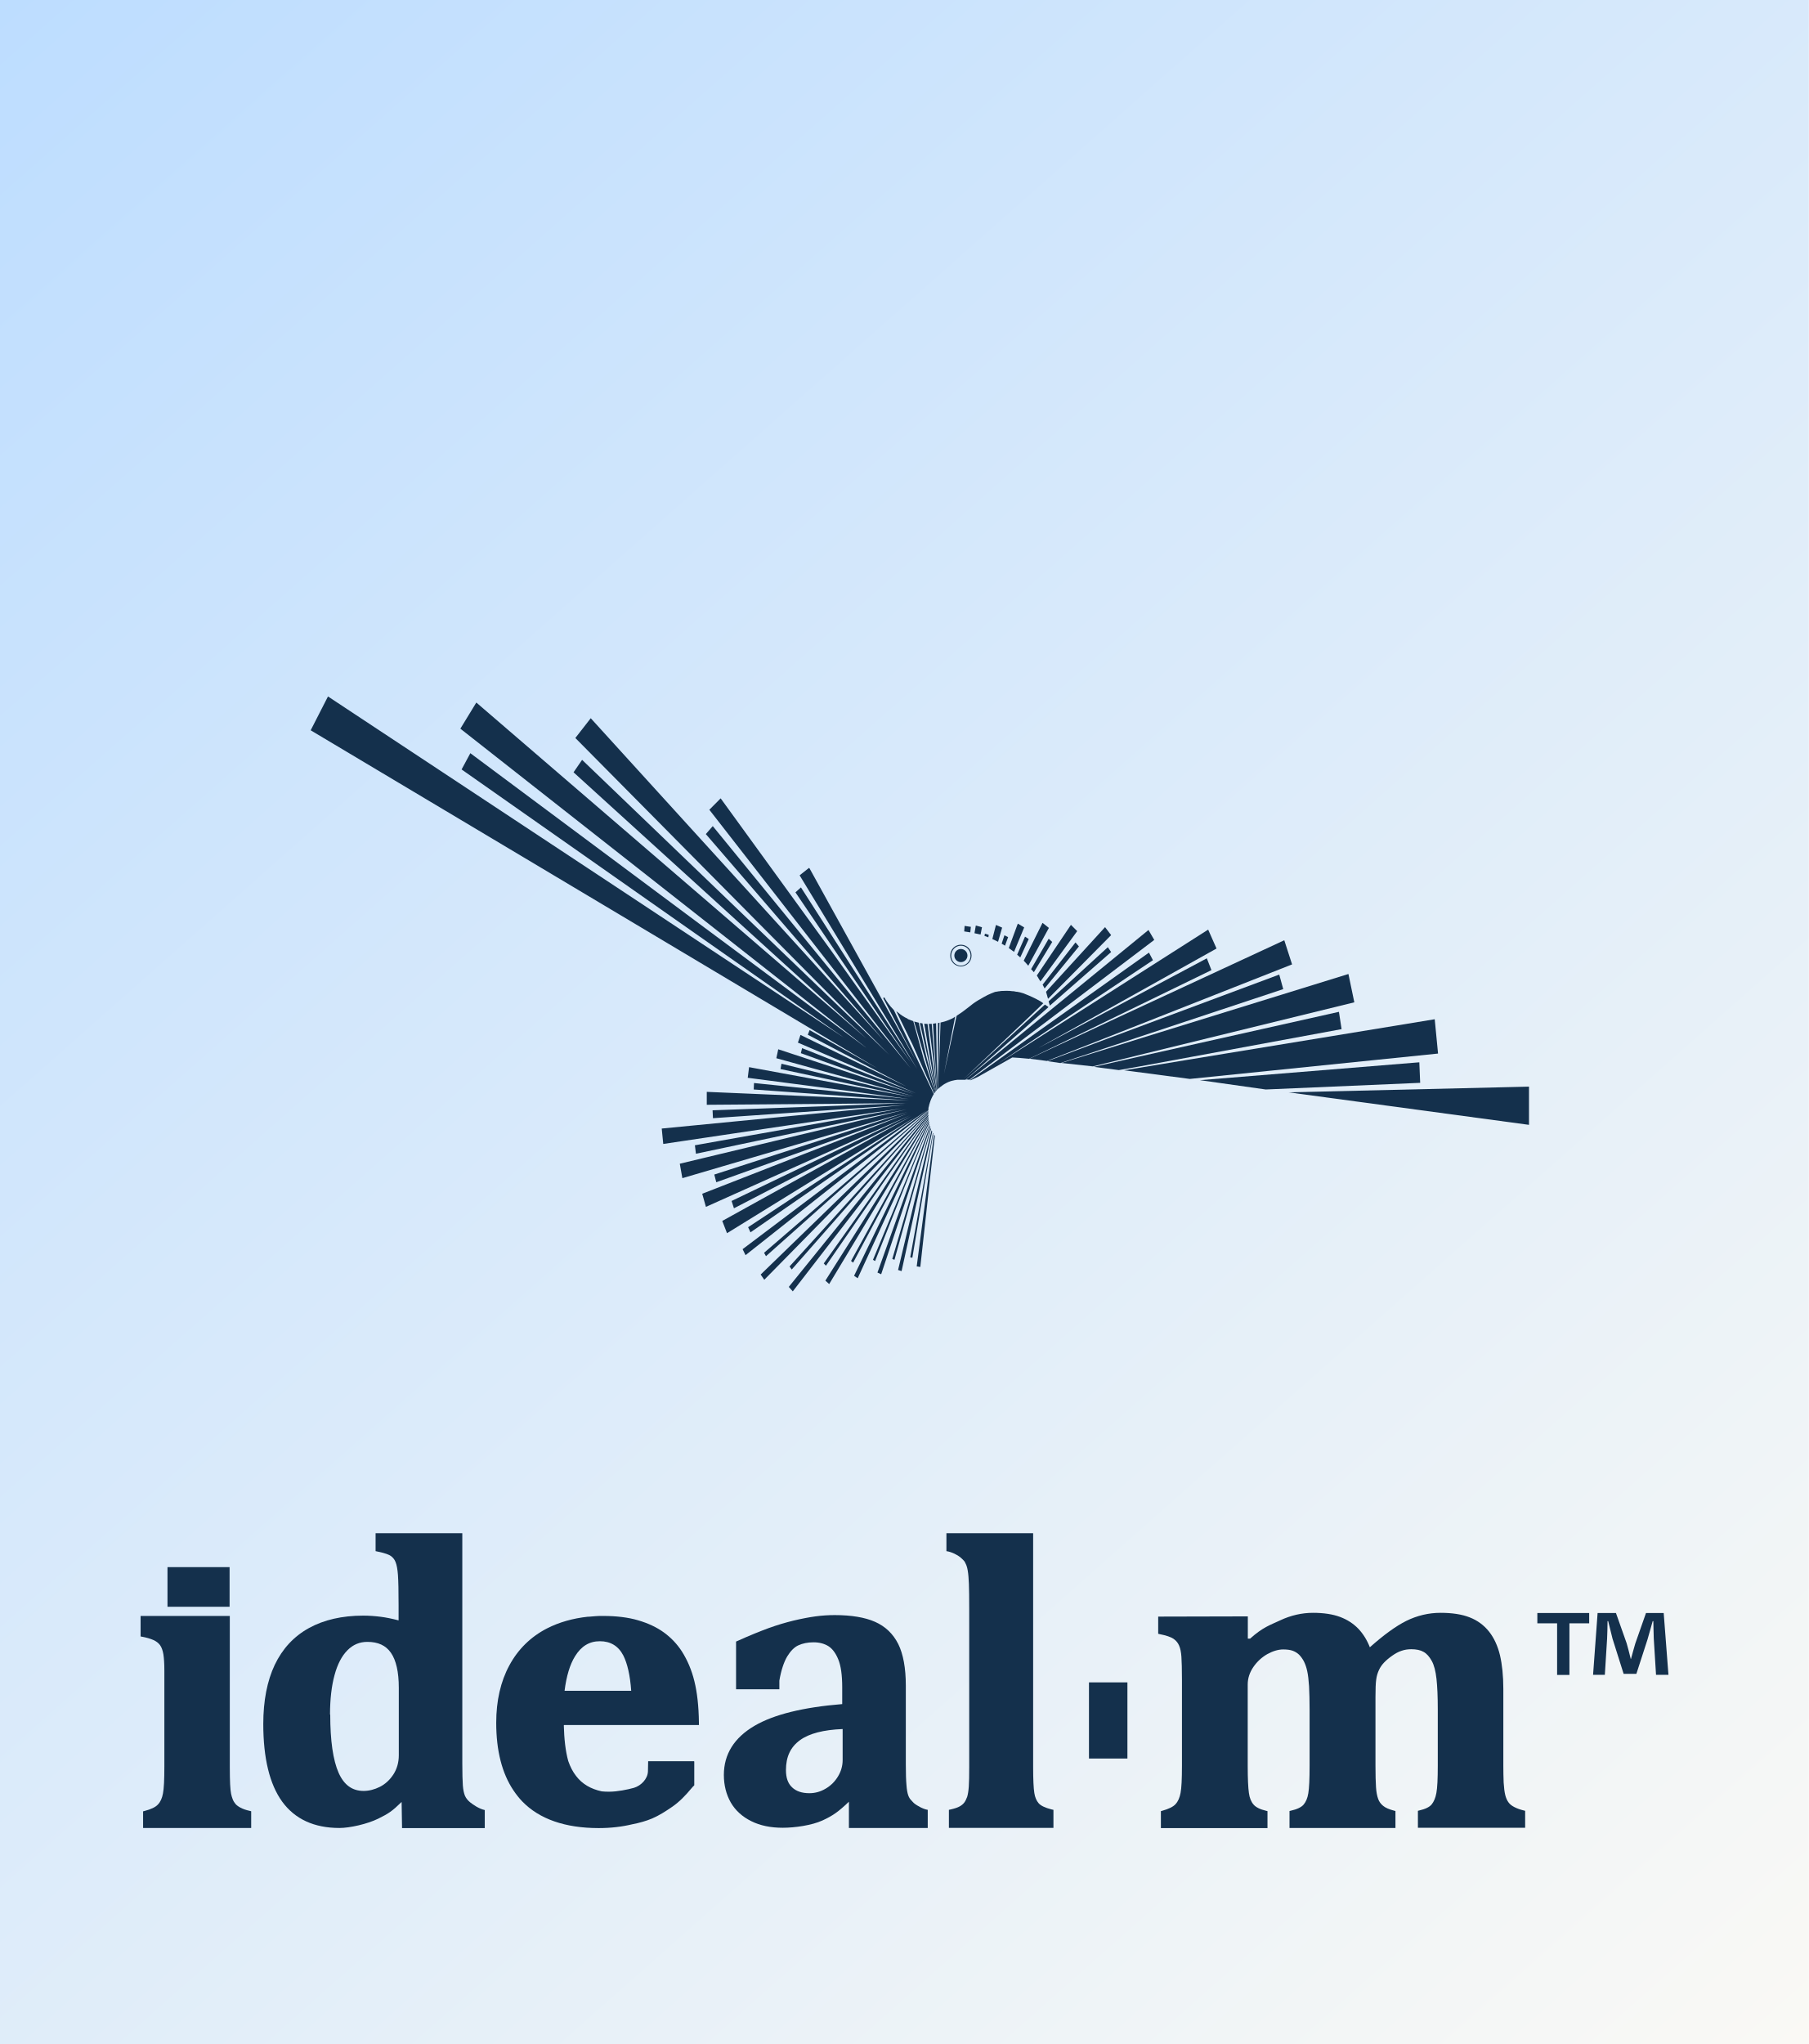
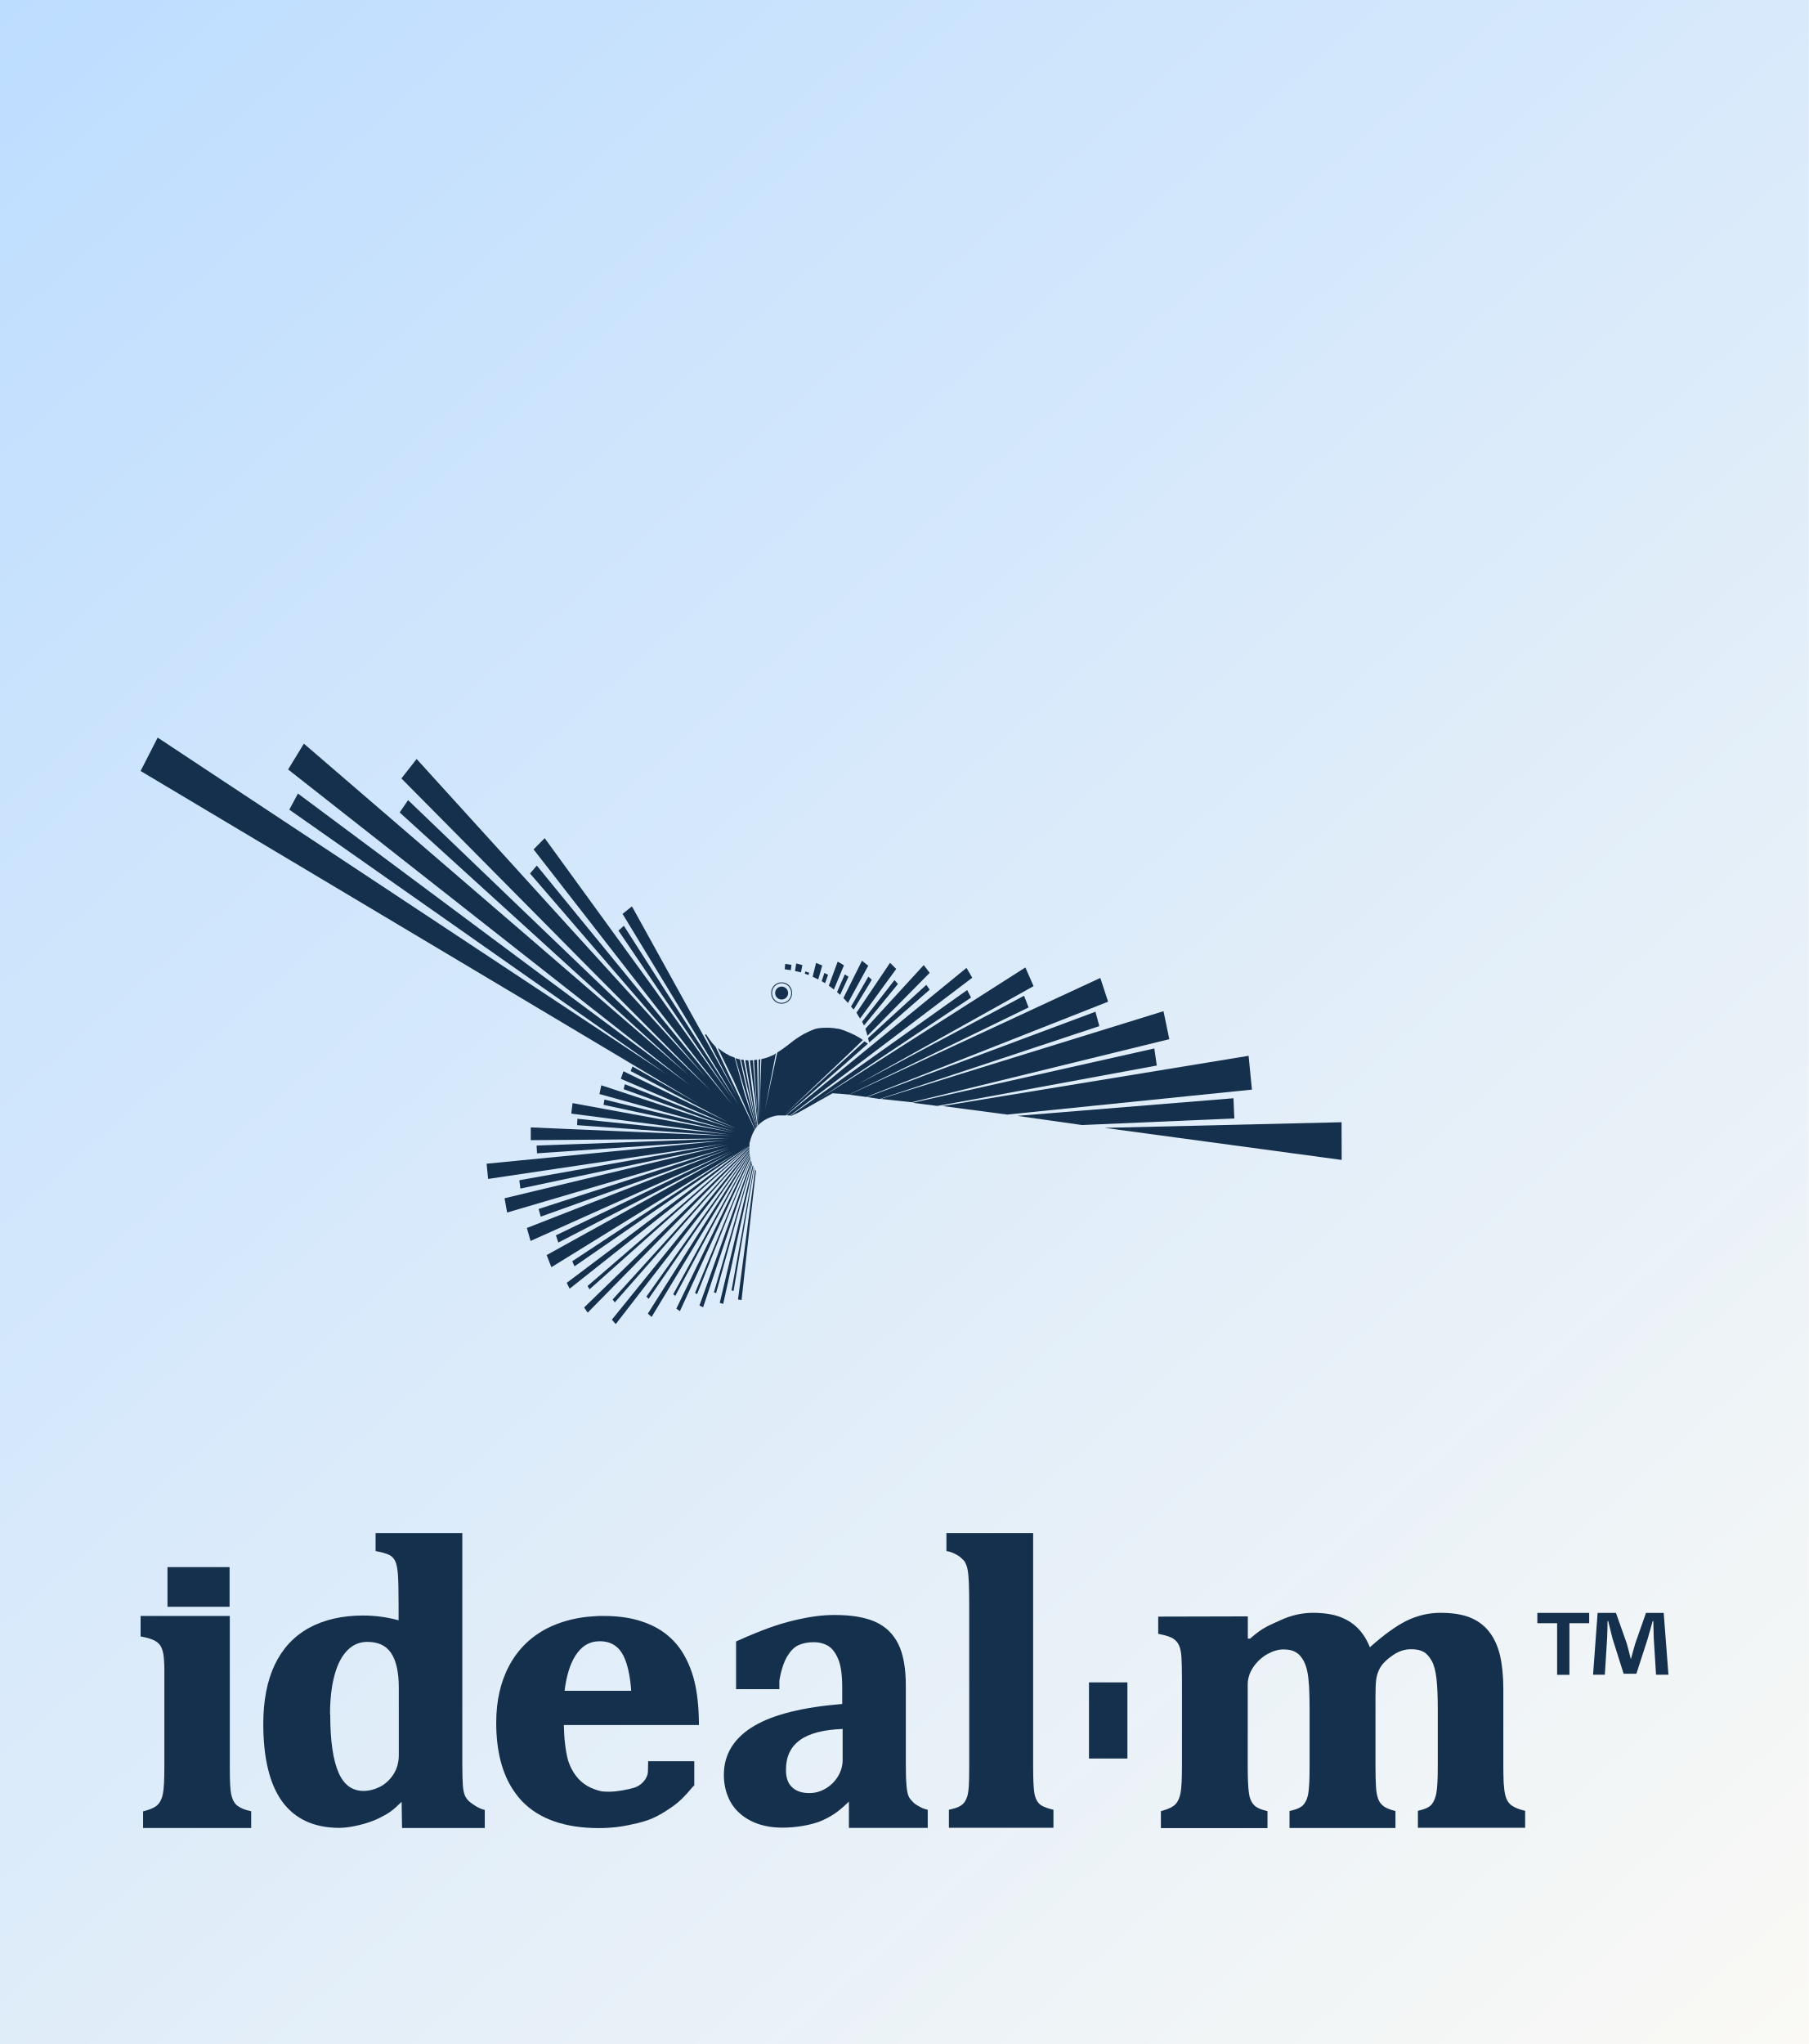
<svg xmlns="http://www.w3.org/2000/svg" id="Layer_2" data-name="Layer 2" viewBox="-13.02 -60 167.5 189.24">
  <defs>
    <linearGradient id="placa" gradientUnits="userSpaceOnUse" x1="-13.02" y1="-60" x2="154.48" y2="129.24">
      <stop offset="0" stop-color="#BDDDFF" />
      <stop offset="1" stop-color="#FAF9F5" />
    </linearGradient>
  </defs>
  <g id="Layer_1-2" data-name="Layer 1">
    <rect x="-13.02" y="-60" width="167.5" height="189.24" fill="url(#placa)" />
-     <g>
-       <g id="passaro-proporcao" transform="translate(15.75 4.48) scale(0.88)">
-         <path d="M69.41,24.81l.06-.57-.66-.1-.04.58c.21.03.43.06.64.1h0Z" fill="#14304c" />
-         <polygon points="70.64 24.28 69.99 24.1 69.85 24.91 70.49 25.05 70.64 24.28" fill="#14304c" />
-         <polygon points="72.76 24.32 72.11 24.04 71.73 25.52 72.33 25.81 72.76 24.32" fill="#14304c" />
-         <path d="M74.01,26.88l1.07-2.58-.67-.4-.95,2.57c.19.13.37.26.55.4h0Z" fill="#14304c" />
-         <path d="M75.51,28.33h0s2.17-3.98,2.17-3.98l-.67-.53-1.98,3.98c.17.17.33.35.48.53Z" fill="#14304c" />
-         <path d="M76.56,29.61c.08.12.15.23.23.37h0s3.87-5.29,3.87-5.29l-.66-.66-3.59,5.33c.05.09.11.17.15.24Z" fill="#14304c" />
-         <polygon points="77.59 31.81 84.23 25.11 83.59 24.27 77.38 31.07 77.59 31.81" fill="#14304c" />
-         <polygon points="118.28 33.96 92.14 38.25 85.6 39.33 92.51 40.24 118.63 37.57 118.28 33.96" fill="#14304c" />
-         <polygon points="71.35 25.08 70.95 24.96 70.9 25.19 71.31 25.34 71.35 25.08" fill="#14304c" />
-         <path d="M73.06,26.22h0s.33-.9.33-.9l-.39-.19-.29.88c.11.06.22.13.35.21Z" fill="#14304c" />
-         <path d="M74.67,27.45h0s.89-1.93.89-1.93l-.39-.25-.83,1.9c.12.1.22.19.32.28Z" fill="#14304c" />
-         <path d="M75.82,28.7s.05.06.1.11l.02.02c.06.07.13.14.16.18h0s1.93-3.18,1.93-3.18l-.37-.34-1.86,3.21Z" fill="#14304c" />
-         <polygon points="77.02 30.32 77.23 30.72 80.84 26.3 80.48 25.88 77.02 30.32" fill="#14304c" />
-         <path d="M77.65,32.08c.02.07.04.15.06.21.02.08.04.16.07.24h0s6.45-5.64,6.45-5.64l-.35-.51-6.23,5.7Z" fill="#14304c" />
-         <path d="M88.77,25.62l-.61-1.05-11.1,9.07-8.11,6.65c.12,0,.24.02.36.04h0s8.1-6.11,8.1-6.11l11.35-8.6Z" fill="#14304c" />
-         <path d="M65.59,41.8s.06-.09.09-.14l-1.2-3.59h.01s-.01-.03-.01-.03l-1.07-3.88c-.15-.05-.3-.11-.48-.18l-.11-.05v-.02c-.38-.18-.73-.41-1.03-.67-.03-.02-.06-.04-.08-.06h-.01s-.06-.05-.08-.07h0s1.71,3.51,1.71,3.51l2.28,5.17Z" fill="#14304c" />
-         <path d="M94.78,28.78l-.48-1.23-17.84,9.5,18.86-10.53-.88-1.99-14.23,9.07-7.93,5.06,5.06-3.38,11.29-7.53-.42-.8-11.11,7.9-7.74,5.52s.03,0,.04,0c.02,0,.04,0,.05,0h0s.73-.33.73-.33l3.65-2.06.77.05,1,.09,4.78-2.32,14.39-7Z" fill="#14304c" />
-         <path d="M58.36,49.34l-10.65,9.19.2.36,17.07-15.21s0-.02,0-.03c0,0,0-.02,0-.03v-.02l-6.63,5.74Z" fill="#14304c" />
-         <path d="M64.99,43.84h0s0-.09,0-.13h0s-6.69,6.49-6.69,6.49l-10.95,10.62.38.55,10.74-10.92,6.52-6.62Z" fill="#14304c" />
-         <polygon points="103.27 28.19 102.45 25.65 84.19 34.12 75.66 38.1 75.66 38.1 75.64 38.11 77.48 38.35 84.65 35.53 103.27 28.19" fill="#14304c" />
-         <polygon points="109.82 32.18 109.2 29.2 87.58 35.89 79 38.56 82.31 38.92 87.93 37.54 109.82 32.18" fill="#14304c" />
-         <polygon points="108.48 35 108.2 33.18 87.1 37.91 82.4 38.97 85.04 39.31 87.25 38.92 108.48 35" fill="#14304c" />
-         <path d="M59.5,49.92l-9.11,10.05.23.32,14.36-16.33s0-.03,0-.05c0,0,0-.02,0-.03h0s-5.47,6.04-5.47,6.04Z" fill="#14304c" />
-         <polygon points="101.92 29.26 83.95 35.96 77.55 38.36 77.56 38.36 77.54 38.37 78.89 38.57 102.34 30.79 101.92 29.26" fill="#14304c" />
-         <path d="M65,43.58s0-.04,0-.06c0,0,0-.01,0-.02v-.02s0-.02,0-.02v-.03s0,0,0,0v-.04s.02-.09.02-.15v-.06s.02,0,.02,0c0,0,.02-.09.02-.09,0-.03.01-.06.02-.09v-.04s.02-.05.03-.07l.02-.07s.03-.1.03-.1c.1-.32.24-.62.41-.89l-4.2-8.83c-.09-.09-.2-.21-.3-.33-.02-.03-.05-.05-.07-.08-.27-.33-.5-.67-.63-.93l-.13.07,3.47,6.64-4.4-7.94-6.82-12.35-.06-.04-.98.78,12.37,20.37-4.94-7.71-7.29-11.39-.58.52,7.55,11.14,4.59,6.76-8.42-11.82-11.59-15.97-1.19,1.2,21.18,27.2-8.87-10.86-11.95-14.62-.73.84,12.27,14.23,6.5,7.53-12.54-13.79L29.47,2.29l-1.62,2.08,19.05,19.24,13.97,14.08L28.56,6.67l-.9,1.31,30.81,28-16.67-14.37L17.43.64l-1.68,2.75,25.09,19.72,17.72,13.93-17.12-12.72L16.8,5.97l-.92,1.71,25.05,17.58,15.22,10.66-23.49-15.54L1.82,0,0,3.56l51.36,30.64,8.26,4.92-7.12-4.02-.19.49,10.39,5.45-11.16-5.43-.27.81,7.56,3.24,4.86,2.09-4.61-1.82-7.37-2.93-.13.53,7.42,2.68,4.44,1.61-5.5-1.82-8.74-2.88-.2.94,14.47,4-5.33-1.32-8.6-2.1-.1.56,8.64,1.85,5.19,1.1-6.65-1.22-10.49-1.93-.14,1.12,10.57,1.38,6.38.85-5.99-.62-10.3-1.06-.03.68,10.31.74,6.04.42-21.29-.91v1.36s13.13-.1,13.13-.1l7.91-.08-7.47.29-12.96.47.04.83,20.18-1.39-9.41.91-16.16,1.57.16,1.62,25.12-3.74-7.5,1.34-14.29,2.54.11.89,14.22-3,7.95-1.67-8.49,2.03-15.38,3.69.27,1.52,15.24-4.48,8.43-2.48-7.01,2.28-13.3,4.3.21.81,13.16-4.72,7.02-2.53-7.49,2.93-14.17,5.53.39,1.38,21.45-9.62-6.36,3.05-12.39,5.95.25.77,12.26-6.36,6.44-3.34-19.93,11.03.5,1.29,12.83-7.92,6.98-4.31-6.09,4.01-11.5,7.59.25.54,11.39-7.88,7.2-4.98-7.47,5.62-11.95,9.01.31.63,11.81-9.35,7.41-5.88Z" fill="#14304c" />
-         <path d="M64.99,44.09s0-.06-.01-.09l-5.45,6.72-9.22,11.4.42.47,14.27-18.46v-.04Z" fill="#14304c" />
-         <path d="M64.72,37.68h.01s0-.01,0-.01h0s-.75-3.35-.75-3.35c-.17-.04-.34-.08-.48-.12h0l1.04,3.55,1.15,3.91s.04-.05.06-.08l-1.01-3.85v-.05Z" fill="#14304c" />
-         <path d="M65.59,46.1l-.55,4.16-1.27,9.7.38.06,1.07-9.73.46-4.06s-.04-.06-.07-.1l-.03-.03Z" fill="#14304c" />
-         <path d="M65.4,45.77l-.02-.04s-.03-.06-.05-.08l-1.13,4.67-2.39,10.02.37.12,2.21-10.09,1.01-4.59Z" fill="#14304c" />
-         <path d="M65.52,45.98s-.01-.02-.02-.03c0-.01-.02-.03-.03-.04l-.73,3.99-1.65,9.1.22.06,1.53-9.14.67-3.94Z" fill="#14304c" />
-         <path d="M65.81,34.38c-.11.02-.22.03-.33.05l.43,6.95s.04-.05.07-.07l-.1-3.06-.07-3.86Z" fill="#14304c" />
-         <path d="M77.62,32.66l-.36-.24-8.56,7.83,6.99-6.62,1.4-1.35c-.05-.04-.1-.08-.15-.11-.11-.07-.23-.15-.38-.23,0,0,0,0-.01,0h0c-.07-.04-.13-.08-.2-.11-.03-.02-.07-.03-.1-.05-.1-.05-.19-.09-.27-.13l-.06-.03h0s0,0,0,0c-.11-.05-.22-.1-.34-.15l-.56-.23h0s-.03-.01-.03-.01c-.08-.03-.18-.05-.28-.08l-.07-.02h0s-.05-.01-.05-.01c-.1-.02-.18-.04-.26-.05h-.08c-.11-.03-.22-.05-.33-.06h-.08c-.19-.03-.38-.04-.58-.04h-.05s-.04,0-.04,0c-.1,0-.2,0-.3.01h-.07s-.02,0-.02,0c-.11,0-.22.02-.34.04h-.07s-.02.01-.02.01c-.11.02-.21.03-.3.05h-.03s-.02.01-.02.01l-.08.03c-.21.08-.43.17-.64.27l-.05.02-.07.04c-.1.05-.2.1-.32.17l-.07.04-.05.03c-.1.06-.21.12-.31.18l-.06.03-.07.04c-.09.06-.18.11-.27.17l-.06.04-.06.04c-.07.05-.13.09-.2.14-.15.12-.29.23-.42.33-.1.08-.2.15-.3.23,0,0-.21.16-.25.19l-.09.07c-.08.06-.16.11-.23.16-.15.11-.29.19-.42.27v.06s-.02,0-.02,0l-1.32,6.07,1.18-6.04c-.06.06-.13.11-.22.16l-.05.03s-.09.05-.15.07c-.05.02-.11.05-.16.07-.06.02-.11.05-.17.07-.06.02-.12.05-.19.07-.06.02-.12.04-.18.06-.04.01-.07.02-.11.03-.1.03-.2.05-.29.07,0,0-.01,0-.02,0l-.21,6.16.1-6.14-.07.02s-.07.02-.1.03v6.94c.16-.15.33-.3.52-.42l.04-.03c.1-.07.21-.13.33-.19l.03-.02c.07-.03.15-.07.2-.09h0s.04-.02.04-.02h.01s.16-.06.16-.06l.06-.02c.07-.02.14-.04.2-.05h.03s.01-.01.01-.01h.02s.04-.01.07-.02l.12-.02c.07-.01.13-.02.2-.03,0,0,.01,0,.02,0h.02s0,0,0,0h.03s.04,0,.05,0h.08s.11,0,.11,0c.06,0,.12,0,.18,0,0,0,.02,0,.03,0,0,0,.02,0,.02,0,0,0,.02,0,.03,0,0,0,.02,0,.03,0,0,0,.01,0,.02,0,0,0,.01,0,.02,0,.06,0,.11,0,.17,0h.05s6.26-5.46,6.26-5.46l2.46-2.17Z" fill="#14304c" />
-         <path d="M64.91,34.45c-.1,0-.21,0-.32-.02h-.03s1.23,7.09,1.23,7.09c.02-.02.04-.05.06-.07h.01s-.49-3.43-.49-3.43l-.46-3.57Z" fill="#14304c" />
-         <path d="M65.11,34.45h-.07s.52,4.02.52,4.02l.31,2.96s.02-.03.03-.04l-.55-6.95c-.08,0-.16,0-.24.01Z" fill="#14304c" />
-         <path d="M64.39,34.4s-.07-.01-.11-.02h-.02c-.05-.01-.1-.02-.16-.03l.91,3.97.73,3.25s.03-.04.04-.05l-.67-3.23-.73-3.89Z" fill="#14304c" />
-         <path d="M65.04,44.64s0-.03,0-.05c0-.01,0-.02-.01-.04l-2.89,5.22-5.28,9.62.22.18,5.19-9.73,2.79-5.21Z" fill="#14304c" />
-         <path d="M65.08,44.86h0c0-.05-.02-.09-.03-.13l-2.75,5.65-5.12,10.57.38.26,4.93-10.72,2.59-5.63Z" fill="#14304c" />
-         <path d="M65.27,45.56v-.05s0-.01,0-.01c-.01-.03-.02-.05-.04-.08l-1.31,4.46-2.72,9.3.23.09,2.6-9.34,1.23-4.36Z" fill="#14304c" />
-         <path d="M61.09,49.95l3.9-5.66s0-.03,0-.06c0-.01,0-.03,0-.05l-4.02,5.65-6.98,9.82.23.24,6.87-9.95Z" fill="#14304c" />
-         <path d="M65.02,44.47v-.04s-.01-.05-.02-.08l-3.91,6.16-6.93,10.95.4.36,6.7-11.13,3.76-6.22Z" fill="#14304c" />
-         <path d="M65.13,45.07s0-.03-.01-.04c0-.02,0-.03-.02-.05l-2.02,4.85-3.91,9.44.22.13,3.79-9.52,1.94-4.81Z" fill="#14304c" />
-         <path d="M65.21,45.31s-.02-.05-.02-.07v-.02s-.03-.05-.03-.05l-1.84,5.14-3.68,10.3.39.18,3.47-10.39,1.7-5.09Z" fill="#14304c" />
-         <polygon points="116.66 38.49 93.58 40.37 100.5 41.35 116.75 40.65 116.66 38.49" fill="#14304c" />
-         <polygon points="128.2 41.05 102.9 41.65 128.2 45.07 128.2 41.05" fill="#14304c" />
-         <path d="M68.42,28.4c.61,0,1.12-.5,1.12-1.14s-.49-1.14-1.12-1.14-1.12.5-1.12,1.14.5,1.14,1.12,1.14ZM68.42,26.22c.56,0,1.02.47,1.02,1.05s-.45,1.05-1.02,1.05-1.02-.47-1.02-1.05.45-1.05,1.02-1.05Z" fill="#14304c" />
-         <path d="M68.42,27.95c.38,0,.69-.31.69-.69s-.31-.69-.69-.69-.69.31-.69.69.31.69.69.69Z" fill="#14304c" />
+     <g id="monograma-195" transform="translate(0 8.29)">
+       <g>
+         <path d="M60.21,21.53l.06-.49-.58-.09-.04.5c.18.02.37.05.55.08h0Z" fill="#14304c" />
+         <polygon points="61.28 21.06 60.71 20.91 60.6 21.61 61.15 21.73 61.28 21.06" fill="#14304c" />
+         <polygon points="63.12 21.1 62.55 20.86 62.23 22.14 62.75 22.39 63.12 21.1" fill="#14304c" />
+         <path d="M64.2,23.32l.93-2.24-.58-.34-.82,2.23c.16.11.32.23.47.35h0Z" fill="#14304c" />
+         <path d="M65.5,24.57h0s1.88-3.45,1.88-3.45l-.58-.46-1.72,3.45c.14.15.29.3.42.46Z" fill="#14304c" />
+         <path d="M66.42,25.69c.07.1.13.2.2.32h0s3.35-4.59,3.35-4.59l-.57-.57-3.11,4.62c.05.08.09.14.13.21Z" fill="#14304c" />
+         <polygon points="67.31 27.6 73.07 21.78 72.52 21.06 67.12 26.95 67.31 27.6" fill="#14304c" />
+         <polygon points="102.6 29.46 79.93 33.18 74.25 34.11 80.25 34.9 102.91 32.59 102.6 29.46" fill="#14304c" />
+         <polygon points="61.9 21.76 61.55 21.65 61.51 21.86 61.86 21.98 61.9 21.76" fill="#14304c" />
+         <path d="M63.38,22.74h0s.28-.78.28-.78l-.34-.17-.25.76c.09.05.19.11.3.18Z" fill="#14304c" />
+         <path d="M64.78,23.81h0s.77-1.67.77-1.67l-.34-.22-.72,1.64c.1.09.19.17.28.25Z" fill="#14304c" />
+         <path d="M65.78,24.9s.05.05.09.1l.02.02c.05.06.11.13.14.16h0s1.68-2.76,1.68-2.76l-.32-.29-1.61,2.78Z" fill="#14304c" />
+         <polygon points="66.81 26.3 66.99 26.65 70.13 22.81 69.81 22.45 66.81 26.3" fill="#14304c" />
+         <path d="M67.36,27.83c.02.06.04.13.05.19.02.07.04.14.06.21h0s5.6-4.89,5.6-4.89l-.31-.45-5.41,4.94Z" fill="#14304c" />
+         <path d="M77.01,22.23l-.53-.91-9.63,7.87-7.04,5.77c.1,0,.21.02.32.04h0s7.02-5.3,7.02-5.3l9.85-7.46Z" fill="#14304c" />
+         <path d="M56.9,36.26s.05-.08.08-.12l-1.04-3.12h.01s-.01-.02-.01-.02l-.93-3.37c-.13-.05-.26-.1-.42-.16l-.1-.04v-.02c-.33-.16-.63-.35-.9-.58-.03-.02-.05-.03-.07-.05h-.01s-.05-.04-.07-.06h0s1.48,3.04,1.48,3.04l1.97,4.48Z" fill="#14304c" />
+         <path d="M82.22,24.96l-.41-1.06-15.48,8.24,16.36-9.13-.76-1.73-12.34,7.87-6.88,4.39,4.39-2.93,9.8-6.54-.36-.7-9.64,6.85-6.72,4.79s.03,0,.04,0c.02,0,.03,0,.05,0h0s.63-.29.63-.29l3.17-1.79.67.04.87.08,4.15-2.01,12.49-6.07Z" fill="#14304c" />
+         <path d="M50.63,42.8l-9.24,7.97.18.31,14.81-13.2s0-.02,0-.03c0,0,0-.01,0-.02h0s-5.75,4.96-5.75,4.96Z" fill="#14304c" />
+         <path d="M56.37,38.03h0s0-.07,0-.11h0s-5.8,5.63-5.8,5.63l-9.5,9.21.33.48,9.32-9.48,5.66-5.74Z" fill="#14304c" />
+         <polygon points="89.59 24.45 88.87 22.25 73.03 29.6 65.63 33.05 65.64 33.05 65.62 33.06 67.21 33.27 73.43 30.82 89.59 24.45" fill="#14304c" />
+         <polygon points="95.26 27.92 94.72 25.33 75.98 31.13 68.53 33.45 71.4 33.76 76.28 32.57 95.26 27.92" fill="#14304c" />
+         <polygon points="94.1 30.36 93.87 28.78 75.56 32.89 71.48 33.81 73.77 34.1 75.68 33.76 94.1 30.36" fill="#14304c" />
+         <path d="M51.62,43.3l-7.91,8.72.2.27,12.46-14.17s0-.03,0-.04c0,0,0-.02,0-.03h0s-4.75,5.24-4.75,5.24Z" fill="#14304c" />
+         <polygon points="88.42 25.38 72.82 31.2 67.28 33.28 67.28 33.28 67.26 33.28 68.44 33.46 88.78 26.71 88.42 25.38" fill="#14304c" />
+         <path d="M56.38,37.81s0-.04,0-.05c0,0,0-.01,0-.02v-.02s0-.02,0-.02v-.03s0,0,0,0v-.04s.01-.08.02-.13v-.05s.02,0,.02,0c0,0,.02-.08.02-.08,0-.03.01-.05.02-.08v-.03s.02-.04.02-.06l.02-.06s.03-.09.03-.09c.09-.28.21-.54.35-.77l-3.64-7.66c-.08-.08-.17-.18-.26-.29-.02-.02-.04-.05-.06-.07-.23-.29-.43-.58-.55-.8l-.11.06,3.01,5.76-3.82-6.89-5.92-10.71-.05-.04-.85.68,10.73,17.67-4.29-6.69-6.32-9.88-.5.45,6.55,9.67,3.99,5.87-7.31-10.25-10.06-13.85-1.03,1.04,18.37,23.6-7.7-9.42-10.37-12.68-.63.73,10.65,12.35,5.64,6.53-10.88-11.96L25.56,1.98l-1.41,1.8,16.53,16.69,12.12,12.21L24.77,5.79l-.78,1.14,26.72,24.29-14.46-12.47L15.12.56l-1.46,2.39,21.77,17.11,15.38,12.08-14.85-11.03L14.57,5.18l-.8,1.49,21.73,15.25,13.2,9.25-20.37-13.48L1.58,0,0,3.09l44.56,26.58,7.16,4.27-6.17-3.49-.17.42,9.01,4.73-9.68-4.71-.24.7,6.55,2.81,4.22,1.81-4-1.58-6.4-2.54-.11.46,6.43,2.32,3.85,1.4-4.77-1.58-7.58-2.5-.17.81,12.55,3.47-4.63-1.14-7.46-1.82-.08.49,7.5,1.61,4.5.95-5.77-1.05-9.1-1.67-.12.97,9.17,1.2,5.53.74-5.2-.54-8.93-.92-.03.59,8.94.64,5.24.36-18.47-.79v1.18s11.39-.09,11.39-.09l6.87-.07-6.48.25-11.24.41.04.72,17.51-1.2-8.16.79-14.02,1.37.14,1.41,21.79-3.25-6.5,1.16-12.4,2.21.1.77,12.34-2.61,6.9-1.45-7.37,1.76-13.34,3.2.24,1.32,13.22-3.89,7.32-2.15-6.08,1.98-11.54,3.73.19.71,11.42-4.09,6.09-2.2-6.5,2.54-12.29,4.8.34,1.2,18.61-8.34-5.52,2.65-10.74,5.17.22.67,10.63-5.51,5.58-2.9-17.29,9.57.44,1.12,11.13-6.87,6.06-3.74-5.28,3.48-9.98,6.58.21.47,9.88-6.83,6.25-4.32-6.48,4.87-10.37,7.81.27.54,10.24-8.11,6.43-5.1Z" fill="#14304c" />
+         <path d="M56.37,38.25s0-.05,0-.08l-4.73,5.83-8,9.89.36.41,12.38-16.01v-.03Z" fill="#14304c" />
+         <path d="M56.14,32.69h.01s0,0,0,0h0s-.65-2.9-.65-2.9c-.15-.03-.29-.07-.42-.11h0l.9,3.08,1,3.39s.03-.04.05-.07l-.87-3.34v-.05Z" fill="#14304c" />
+         <path d="M56.9,39.99l-.48,3.61-1.1,8.42.33.05.93-8.44.4-3.52s-.04-.05-.06-.09l-.02-.02Z" fill="#14304c" />
+         <path d="M56.74,39.7l-.02-.04s-.02-.05-.04-.07l-.98,4.05-2.07,8.69.32.1,1.92-8.76.87-3.98Z" fill="#14304c" />
+         <path d="M56.83,39.88s-.01-.02-.02-.03c0-.01-.01-.02-.03-.03l-.63,3.46-1.43,7.9.19.05,1.33-7.93.58-3.42Z" fill="#14304c" />
+         <path d="M57.09,29.82c-.1.02-.19.03-.29.04l.37,6.03s.04-.04.06-.06l-.08-2.66-.06-3.35Z" fill="#14304c" />
+         <path d="M67.34,28.33l-.31-.21-7.42,6.79,6.06-5.74,1.21-1.17s-.09-.07-.13-.1c-.09-.06-.2-.13-.33-.2,0,0,0,0-.01,0h0c-.06-.04-.12-.07-.17-.1-.03-.02-.06-.03-.09-.05-.08-.04-.16-.08-.23-.11l-.05-.02h0s0,0,0,0c-.1-.04-.19-.09-.29-.13l-.49-.2h0s-.03-.01-.03-.01c-.07-.02-.15-.05-.24-.07l-.06-.02h0s-.04-.01-.04-.01c-.09-.02-.16-.03-.22-.04h-.07c-.1-.03-.19-.04-.28-.05h-.07c-.16-.02-.33-.03-.5-.03h-.04s-.04,0-.04,0c-.09,0-.17,0-.26.01h-.06s-.02,0-.02,0c-.09,0-.19.02-.3.03h-.06s-.02.01-.02.01c-.1.02-.18.03-.26.05h-.03s-.02.01-.02.01l-.07.03c-.19.07-.37.14-.56.23l-.04.02-.06.03c-.08.04-.18.09-.28.14l-.06.03-.05.03c-.09.05-.18.1-.27.16l-.05.03-.06.04c-.08.05-.16.1-.23.15l-.06.04-.05.04c-.06.04-.12.08-.17.12-.13.1-.25.2-.37.29-.09.07-.17.13-.26.2,0,0-.18.14-.22.16l-.08.06c-.07.05-.13.1-.2.14-.13.09-.25.17-.36.23v.05s-.02,0-.02,0l-1.14,5.27,1.02-5.24c-.05.05-.11.09-.19.14l-.04.02s-.08.04-.13.06c-.05.02-.09.04-.14.06-.05.02-.1.04-.15.06-.05.02-.11.04-.16.06-.05.02-.11.03-.16.05-.03,0-.06.02-.1.03-.09.02-.17.04-.26.06,0,0-.01,0-.02,0l-.18,5.34.08-5.32h-.06s-.06.03-.09.04v6.02c.14-.13.29-.26.45-.37l.04-.02c.09-.06.19-.12.29-.17h.03c.06-.04.13-.07.18-.09h0s.03-.01.03-.01h0s.13-.05.13-.05l.06-.02c.06-.02.12-.03.17-.05h.03s.01-.01.01-.01h.02s.04-.01.06-.02l.1-.02c.06,0,.12-.02.18-.03,0,0,.01,0,.02,0h.01s0,0,0,0h.02s.03,0,.05,0h.07s.1,0,.1,0c.05,0,.1,0,.15,0,0,0,.02,0,.03,0,0,0,.01,0,.02,0,0,0,.01,0,.02,0,0,0,.02,0,.02,0,0,0,.01,0,.02,0,0,0,.01,0,.02,0,.05,0,.1,0,.15,0h.04s5.43-4.73,5.43-4.73l2.13-1.88Z" fill="#14304c" />
+         <path d="M56.3,29.88c-.09,0-.18,0-.28-.01h-.03s1.07,6.15,1.07,6.15c.02-.02.03-.04.05-.06h0s-.43-2.98-.43-2.98l-.4-3.1Z" fill="#14304c" />
+         <path d="M56.48,29.88h-.06s.46,3.48.46,3.48l.27,2.57s.02-.02.03-.03l-.48-6.03c-.07,0-.14,0-.2.01Z" fill="#14304c" />
+         <path d="M55.85,29.84s-.06,0-.09-.01h-.02s-.09-.02-.14-.02l.79,3.44.63,2.82s.02-.03.04-.05l-.58-2.8-.63-3.38Z" fill="#14304c" />
+         <path d="M56.42,38.72s0-.03,0-.04c0-.01,0-.02-.01-.03l-2.51,4.53-4.58,8.35.19.16,4.5-8.44,2.42-4.52Z" fill="#14304c" />
+         <path d="M56.46,38.92h0s-.02-.08-.03-.12l-2.38,4.9-4.44,9.17.33.23,4.28-9.3,2.25-4.89Z" fill="#14304c" />
+         <path d="M56.62,39.52v-.04s0,0,0,0c0-.02-.02-.05-.03-.07l-1.14,3.87-2.36,8.07.2.08,2.25-8.1,1.07-3.78Z" fill="#14304c" />
+         <path d="M53,43.33l3.38-4.91s0-.03,0-.05c0-.01,0-.02,0-.04l-3.49,4.9-6.05,8.52.2.21,5.96-8.63Z" fill="#14304c" />
+         <path d="M56.4,38.58v-.03s-.01-.05-.02-.07l-3.4,5.35-6.01,9.5.35.31,5.82-9.65,3.26-5.4Z" fill="#14304c" />
+         <path d="M56.5,39.1s0-.02,0-.03c0-.01,0-.03-.02-.04l-1.75,4.2-3.39,8.18.19.12,3.29-8.26,1.68-4.17Z" fill="#14304c" />
+         <path d="M56.57,39.31s-.01-.04-.02-.06v-.02s-.02-.04-.02-.04l-1.59,4.46-3.19,8.93.34.16,3.01-9.01,1.48-4.41Z" fill="#14304c" />
+         <polygon points="101.2 33.39 81.18 35.02 87.18 35.87 101.28 35.26 101.2 33.39" fill="#14304c" />
+         <polygon points="111.21 35.61 89.26 36.13 111.22 39.1 111.21 35.61" fill="#14304c" />
+         <path d="M59.36,24.64c.53,0,.97-.43.97-.99s-.42-.99-.97-.99-.97.43-.97.99.43.99.97.99ZM59.36,22.74c.49,0,.89.41.89.91s-.39.91-.89.91-.89-.41-.89-.91.39-.91.89-.91Z" fill="#14304c" />
+         <path d="M59.36,24.25c.33,0,.6-.27.6-.6s-.27-.6-.6-.6-.6.27-.6.6.27.6.6.6Z" fill="#14304c" />
      </g>
-     </g>
-     <g>
-       <rect x="87.82" y="95.76" width="3.56" height="7.05" fill="#14304c" />
      <g>
-         <path d="M9.27,107.37c-.21-.11-.36-.22-.47-.34-.11-.13-.2-.27-.26-.42s-.12-.33-.16-.53-.07-.5-.09-.88c-.02-.39-.03-.94-.03-1.65v-13.94H0v1.9l.12.02c.44.08.8.19,1.07.31.25.11.46.27.61.47.15.21.25.5.31.85.06.38.09.88.09,1.49v8.91c0,1.2-.04,2.04-.13,2.49-.08.43-.23.77-.46,1.01-.22.25-.65.45-1.26.61l-.12.03v1.54h10.01v-1.55l-.12-.03c-.36-.08-.65-.18-.86-.3Z" fill="#14304c" />
-         <rect x="2.49" y="85.09" width="5.75" height="3.67" fill="#14304c" />
+         <rect x="87.82" y="87.47" width="3.56" height="7.05" fill="#14304c" />
+         <g>
+           <path d="M9.27,99.08c-.21-.11-.36-.22-.47-.34-.11-.13-.2-.27-.26-.42s-.12-.33-.16-.53-.07-.5-.09-.88c-.02-.39-.03-.94-.03-1.65v-13.94H0v1.9l.12.02c.44.08.8.19,1.07.31.25.11.46.27.61.47.15.21.25.5.31.85.06.38.09.88.09,1.49v8.91c0,1.2-.04,2.04-.13,2.49-.08.43-.23.77-.46,1.01-.22.25-.65.45-1.26.61l-.12.03v1.54h10.01v-1.55l-.12-.03c-.36-.08-.65-.18-.86-.3Z" fill="#14304c" />
+           <rect x="2.49" y="76.8" width="5.75" height="3.67" fill="#14304c" />
+         </g>
+         <path d="M18.42,100.94c.94,0,2.56-.36,3.58-.86.97-.48,1.29-.69,2.17-1.55l.04,2.42h7.66v-1.67c-.56-.12-1.12-.53-1.36-.72-.2-.16-.37-.37-.47-.59-.1-.24-.17-.56-.2-.97-.03-.42-.05-1.12-.05-2.06v-21.29h-8.03v1.66l.19.04c.74.15,1.07.3,1.21.4.2.14.35.32.45.57.11.27.18.67.22,1.19.04.54.06,1.49.06,2.82v1.39c-.62-.16-1.16-.27-1.63-.33-.54-.07-1.1-.11-1.65-.11-1.95,0-3.64.39-5.02,1.15-1.4.77-2.46,1.92-3.17,3.41-.7,1.48-1.06,3.32-1.06,5.47,0,3.17.59,5.59,1.75,7.19,1.18,1.62,2.96,2.44,5.31,2.44ZM17.54,90.45c0-1.4.14-2.64.42-3.66.27-1,.67-1.77,1.2-2.3.52-.52,1.12-.77,1.84-.77.99,0,1.71.33,2.18,1.01.48.69.73,1.78.73,3.24v6.24c0,.67-.17,1.27-.5,1.78-.34.52-.76.9-1.25,1.15-.5.25-1.01.38-1.51.38-1.05,0-1.81-.55-2.31-1.67-.52-1.17-.78-2.99-.78-5.4h0Z" fill="#14304c" />
+         <path d="M76.34,76.36c.11.17.2.42.25.73.06.33.09.75.11,1.24.02.5.03,1.29.03,2.36v14.6c0,.79-.01,1.4-.04,1.83-.03.41-.08.72-.15.94-.08.22-.17.4-.27.53-.1.13-.24.25-.42.35-.19.11-.47.2-.82.28l-.18.04v1.67h9.68v-1.67l-.18-.04c-.59-.15-.99-.34-1.19-.57-.2-.23-.34-.55-.4-.95-.07-.43-.11-1.24-.11-2.41v-21.64h-8.03v1.66c.5.07,1.05.37,1.29.57.18.15.34.31.45.48Z" fill="#14304c" />
+         <path d="M56.85,91.48c-1.88,1.1-2.84,2.63-2.84,4.55,0,.95.22,1.81.64,2.55.43.74,1.07,1.32,1.9,1.73h0s0,0,0,0c.82.41,1.8.61,2.91.61s2.69-.22,3.69-.68c.95-.44,1.44-.78,2.44-1.73v2.43h7.3v-1.68c-.46-.07-1.02-.42-1.19-.55-.14-.1-.25-.25-.36-.36s-.19-.25-.26-.44c-.07-.2-.13-.51-.16-.94-.04-.44-.06-1.07-.06-1.89v-7.32c0-1.62-.24-2.92-.7-3.85-.48-.95-1.2-1.64-2.16-2.06-.93-.41-2.19-.62-3.72-.62-.59,0-1.2.04-1.79.12-.59.08-1.27.21-2.03.39-.74.18-1.51.41-2.29.69-.76.28-1.74.67-2.89,1.19l-.14.06v4.42h4.01v-.8c.16-.95.41-1.7.72-2.23.31-.51.66-.87,1.04-1.04.39-.18.86-.28,1.4-.28s.99.12,1.37.35c.37.23.68.64.92,1.22.25.6.37,1.47.37,2.6v1.55c-3.59.29-6.33.96-8.12,2.01ZM65.01,91.79v2.86c0,.53-.14,1.03-.42,1.5-.28.47-.66.86-1.14,1.14-.48.29-.99.43-1.52.43-.69,0-1.23-.18-1.61-.55-.38-.36-.56-.88-.56-1.59,0-1.23.42-2.13,1.3-2.77h0c.85-.62,2.18-.96,3.95-1.03Z" fill="#14304c" />
+         <path d="M51.7,91.4v-.24c-.02-1.48-.16-2.76-.42-3.8-.25-1.03-.65-1.96-1.16-2.76-.44-.68-1-1.27-1.66-1.75-.66-.48-1.47-.86-2.4-1.13h0s0,0,0,0c-.92-.27-2-.4-3.21-.4h0s-.06,0-.09,0c-.21,0-.43,0-.64.02-.21.01-.41.03-.61.05-.03,0-.06,0-.09,0-1.39.15-2.66.51-3.78,1.08-1.5.77-2.68,1.92-3.49,3.42-.81,1.49-1.22,3.28-1.22,5.32,0,2.59.54,4.68,1.59,6.25.25.37.52.72.83,1.04,1.57,1.62,3.96,2.46,7.07,2.46,1.11,0,2.14-.12,3.1-.35.67-.13,1.31-.31,1.85-.54.63-.27,1.23-.65,1.87-1.09.67-.47,1.18-1,1.76-1.69.04-.05.08-.1.13-.15l.07-.07.07-.07v-2.21l-.03-.02h-4.24l-.02.95c-.03.69-.63,1.31-1.29,1.51-.59.17-1.57.36-2.26.36-.27,0-.51,0-.73-.03-1.01-.22-1.81-.68-2.37-1.42-.3-.38-.54-.84-.73-1.39-.26-.93-.38-2.08-.41-3.3l.03-.03h12.51ZM42.53,83.66c.97,0,1.71.43,2.17,1.32.38.75.63,1.85.73,3.27h-6.17c.17-1.35.49-2.43.97-3.2.58-.94,1.33-1.39,2.3-1.39Z" fill="#14304c" />
+         <path d="M94.23,81.38v1.59l.12.03c.62.12,1.05.27,1.29.43.23.16.41.36.52.62.12.26.19.62.22,1.05.03.45.05,1.16.05,2.12v7.98c0,1.21-.04,2.06-.13,2.51-.08.43-.23.78-.46,1.03-.22.25-.64.45-1.25.62l-.11.03v1.57h9.87v-1.57l-.12-.03c-.56-.13-.96-.33-1.17-.58-.22-.25-.37-.61-.43-1.07-.07-.48-.11-1.32-.11-2.53v-7.52c0-.57.18-1.11.52-1.61.35-.51.79-.91,1.3-1.2.51-.28,1.01-.43,1.47-.43.35,0,.65.04.87.12.22.08.42.2.59.36.16.16.31.36.45.62.13.26.24.57.31.91.08.35.13.82.17,1.4.03.59.05,1.32.05,2.16v5.2c0,1.23-.04,2.09-.12,2.55-.07.44-.22.79-.43,1.04-.21.25-.61.44-1.19.57l-.12.03v1.57h9.81v-1.57l-.11-.03c-.47-.12-.82-.27-1.03-.45-.21-.17-.37-.38-.46-.64-.1-.27-.17-.63-.2-1.08-.03-.46-.05-1.13-.05-2.01v-6.34c0-.75.02-1.3.07-1.63.04-.32.13-.61.25-.87s.28-.49.48-.7.45-.42.75-.63c.28-.2.57-.36.85-.45.28-.1.58-.15.91-.15.48,0,.86.08,1.15.25.29.16.54.45.75.83.22.39.36.95.44,1.66.08.72.12,1.67.12,2.83v5.2c0,1.21-.04,2.07-.13,2.54-.08.45-.23.8-.43,1.05-.2.25-.59.44-1.16.57l-.12.03v1.57h9.93v-1.57l-.12-.03c-.34-.08-.64-.19-.89-.32-.23-.12-.41-.26-.53-.43-.13-.17-.23-.4-.3-.67-.07-.29-.12-.67-.15-1.16-.02-.49-.03-1.03-.03-1.59v-7.09c0-1.2-.11-2.25-.31-3.11-.21-.87-.55-1.61-1.02-2.2s-1.07-1.03-1.79-1.31c-.71-.28-1.62-.42-2.7-.42s-2.16.25-3.17.75c-.96.48-2.09,1.3-3.37,2.44-.27-.69-.63-1.25-1.05-1.7-.47-.49-1.04-.86-1.71-1.11-.67-.25-1.51-.38-2.51-.38s-2.05.23-3.04.7c-.96.45-1.58.62-2.78,1.69h-.21v-2.06" fill="#14304c" />
+         <path d="M134.14,81.04v.95h-1.83v4.78h-1.14v-4.78h-1.83v-.95h4.8ZM140.33,86.76l-.21-3.37c-.02-.44-.02-.99-.04-1.6h-.06c-.15.51-.32,1.18-.48,1.7l-1.03,3.18h-1.18l-1.03-3.26c-.11-.44-.27-1.12-.4-1.62h-.06c0,.53-.02,1.07-.04,1.6l-.21,3.37h-1.09l.42-5.72h1.7l.99,2.8c.13.44.23.86.38,1.45h.02c.15-.53.27-1.01.4-1.43l.99-2.82h1.64l.44,5.72h-1.14Z" fill="#14304c" />
      </g>
-       <path d="M18.42,109.24c.94,0,2.56-.36,3.58-.86.97-.48,1.29-.69,2.17-1.55l.04,2.42h7.66v-1.67c-.56-.12-1.12-.53-1.36-.72-.2-.16-.37-.37-.47-.59-.1-.24-.17-.56-.2-.97-.03-.42-.05-1.12-.05-2.06v-21.29h-8.03v1.66l.19.04c.74.15,1.07.3,1.21.4.2.14.35.32.45.57.11.27.18.67.22,1.19.04.54.06,1.49.06,2.82v1.39c-.62-.16-1.16-.27-1.63-.33-.54-.07-1.1-.11-1.65-.11-1.95,0-3.64.39-5.02,1.15-1.4.77-2.46,1.92-3.17,3.41-.7,1.48-1.06,3.32-1.06,5.47,0,3.17.59,5.59,1.75,7.19,1.18,1.62,2.96,2.44,5.31,2.44ZM17.54,98.74c0-1.4.14-2.64.42-3.66.27-1,.67-1.77,1.2-2.3.52-.52,1.12-.77,1.84-.77.99,0,1.71.33,2.18,1.01.48.69.73,1.78.73,3.24v6.24c0,.67-.17,1.27-.5,1.78-.34.52-.76.9-1.25,1.15-.5.25-1.01.38-1.51.38-1.05,0-1.81-.55-2.31-1.67-.52-1.17-.78-2.99-.78-5.4h0Z" fill="#14304c" />
-       <path d="M76.34,84.66c.11.17.2.42.25.73.06.33.09.75.11,1.24.02.5.03,1.29.03,2.36v14.6c0,.79-.01,1.4-.04,1.83-.03.41-.08.72-.15.94-.08.22-.17.4-.27.53-.1.13-.24.25-.42.35-.19.11-.47.2-.82.28l-.18.04v1.67h9.68v-1.67l-.18-.04c-.59-.15-.99-.34-1.19-.57-.2-.23-.34-.55-.4-.95-.07-.43-.11-1.24-.11-2.41v-21.64h-8.03v1.66c.5.07,1.05.37,1.29.57.18.15.34.31.45.48Z" fill="#14304c" />
-       <path d="M56.85,99.78c-1.88,1.1-2.84,2.63-2.84,4.55,0,.95.22,1.81.64,2.55.43.74,1.07,1.32,1.9,1.73h0s0,0,0,0c.82.41,1.8.61,2.91.61s2.69-.22,3.69-.68c.95-.44,1.44-.78,2.44-1.73v2.43h7.3v-1.68c-.46-.07-1.02-.42-1.19-.55-.14-.1-.25-.25-.36-.36s-.19-.25-.26-.44c-.07-.2-.13-.51-.16-.94-.04-.44-.06-1.07-.06-1.89v-7.32c0-1.62-.24-2.92-.7-3.85-.48-.95-1.2-1.64-2.16-2.06-.93-.41-2.19-.62-3.72-.62-.59,0-1.2.04-1.79.12-.59.08-1.27.21-2.03.39-.74.18-1.51.41-2.29.69-.76.28-1.74.67-2.89,1.19l-.14.06v4.42h4.01v-.8c.16-.95.41-1.7.72-2.23.31-.51.66-.87,1.04-1.04.39-.18.86-.28,1.4-.28s.99.12,1.37.35c.37.23.68.64.92,1.22.25.6.37,1.47.37,2.6v1.55c-3.59.29-6.33.96-8.12,2.01ZM65.01,100.09v2.86c0,.53-.14,1.03-.42,1.5-.28.47-.66.86-1.14,1.14-.48.29-.99.43-1.52.43-.69,0-1.23-.18-1.61-.55-.38-.36-.56-.88-.56-1.59,0-1.23.42-2.13,1.3-2.77h0c.85-.62,2.18-.96,3.95-1.03Z" fill="#14304c" />
-       <path d="M51.7,99.69v-.24c-.02-1.48-.16-2.76-.42-3.8-.25-1.03-.65-1.96-1.16-2.76-.44-.68-1-1.27-1.66-1.75-.66-.48-1.47-.86-2.4-1.13h0s0,0,0,0c-.92-.27-2-.4-3.21-.4h0s-.06,0-.09,0c-.21,0-.43,0-.64.02-.21.01-.41.03-.61.05-.03,0-.06,0-.09,0-1.39.15-2.66.51-3.78,1.08-1.5.77-2.68,1.92-3.49,3.42-.81,1.49-1.22,3.28-1.22,5.32,0,2.59.54,4.68,1.59,6.25.25.37.52.72.83,1.04,1.57,1.62,3.96,2.46,7.07,2.46,1.11,0,2.14-.12,3.1-.35.67-.13,1.31-.31,1.85-.54.63-.27,1.23-.65,1.87-1.09.67-.47,1.18-1,1.76-1.69.04-.05.08-.1.13-.15l.07-.07.07-.07v-2.21l-.03-.02h-4.24l-.02.95c-.03.69-.63,1.31-1.29,1.51-.59.17-1.57.36-2.26.36-.27,0-.51,0-.73-.03-1.01-.22-1.81-.68-2.37-1.42-.3-.38-.54-.84-.73-1.39-.26-.93-.38-2.08-.41-3.3l.03-.03h12.51ZM42.53,91.95c.97,0,1.71.43,2.17,1.32.38.75.63,1.85.73,3.27h-6.17c.17-1.35.49-2.43.97-3.2.58-.94,1.33-1.39,2.3-1.39Z" fill="#14304c" />
-       <path d="M94.23,89.67v1.59l.12.03c.62.12,1.05.27,1.29.43.23.16.41.36.52.62.12.26.19.62.22,1.05.03.45.05,1.16.05,2.12v7.98c0,1.21-.04,2.06-.13,2.51-.08.43-.23.78-.46,1.03-.22.25-.64.45-1.25.62l-.11.03v1.57h9.87v-1.57l-.12-.03c-.56-.13-.96-.33-1.17-.58-.22-.25-.37-.61-.43-1.07-.07-.48-.11-1.32-.11-2.53v-7.52c0-.57.18-1.11.52-1.61.35-.51.79-.91,1.3-1.2.51-.28,1.01-.43,1.47-.43.35,0,.65.04.87.12.22.08.42.2.59.36.16.16.31.36.45.62.13.26.24.57.31.91.08.35.13.82.17,1.4.03.59.05,1.32.05,2.16v5.2c0,1.23-.04,2.09-.12,2.55-.07.44-.22.79-.43,1.04-.21.25-.61.44-1.19.57l-.12.03v1.57h9.81v-1.57l-.11-.03c-.47-.12-.82-.27-1.03-.45-.21-.17-.37-.38-.46-.64-.1-.27-.17-.63-.2-1.08-.03-.46-.05-1.13-.05-2.01v-6.34c0-.75.02-1.3.07-1.63.04-.32.13-.61.25-.87s.28-.49.48-.7.45-.42.75-.63c.28-.2.57-.36.85-.45.28-.1.58-.15.91-.15.48,0,.86.08,1.15.25.29.16.54.45.75.83.22.39.36.95.44,1.66.08.72.12,1.67.12,2.83v5.2c0,1.21-.04,2.07-.13,2.54-.08.45-.23.8-.43,1.05-.2.25-.59.44-1.16.57l-.12.03v1.57h9.93v-1.57l-.12-.03c-.34-.08-.64-.19-.89-.32-.23-.12-.41-.26-.53-.43-.13-.17-.23-.4-.3-.67-.07-.29-.12-.67-.15-1.16-.02-.49-.03-1.03-.03-1.59v-7.09c0-1.2-.11-2.25-.31-3.11-.21-.87-.55-1.61-1.02-2.2s-1.07-1.03-1.79-1.31c-.71-.28-1.62-.42-2.7-.42s-2.16.25-3.17.75c-.96.48-2.09,1.3-3.37,2.44-.27-.69-.63-1.25-1.05-1.7-.47-.49-1.04-.86-1.71-1.11-.67-.25-1.51-.38-2.51-.38s-2.05.23-3.04.7c-.96.45-1.58.62-2.78,1.69h-.21v-2.06" fill="#14304c" />
-       <path d="M134.14,89.34v.95h-1.83v4.78h-1.14v-4.78h-1.83v-.95h4.8ZM140.33,95.06l-.21-3.37c-.02-.44-.02-.99-.04-1.6h-.06c-.15.51-.32,1.18-.48,1.7l-1.03,3.18h-1.18l-1.03-3.26c-.11-.44-.27-1.12-.4-1.62h-.06c0,.53-.02,1.07-.04,1.6l-.21,3.37h-1.09l.42-5.72h1.7l.99,2.8c.13.44.23.86.38,1.45h.02c.15-.53.27-1.01.4-1.43l.99-2.82h1.64l.44,5.72h-1.14Z" fill="#14304c" />
    </g>
  </g>
</svg>
